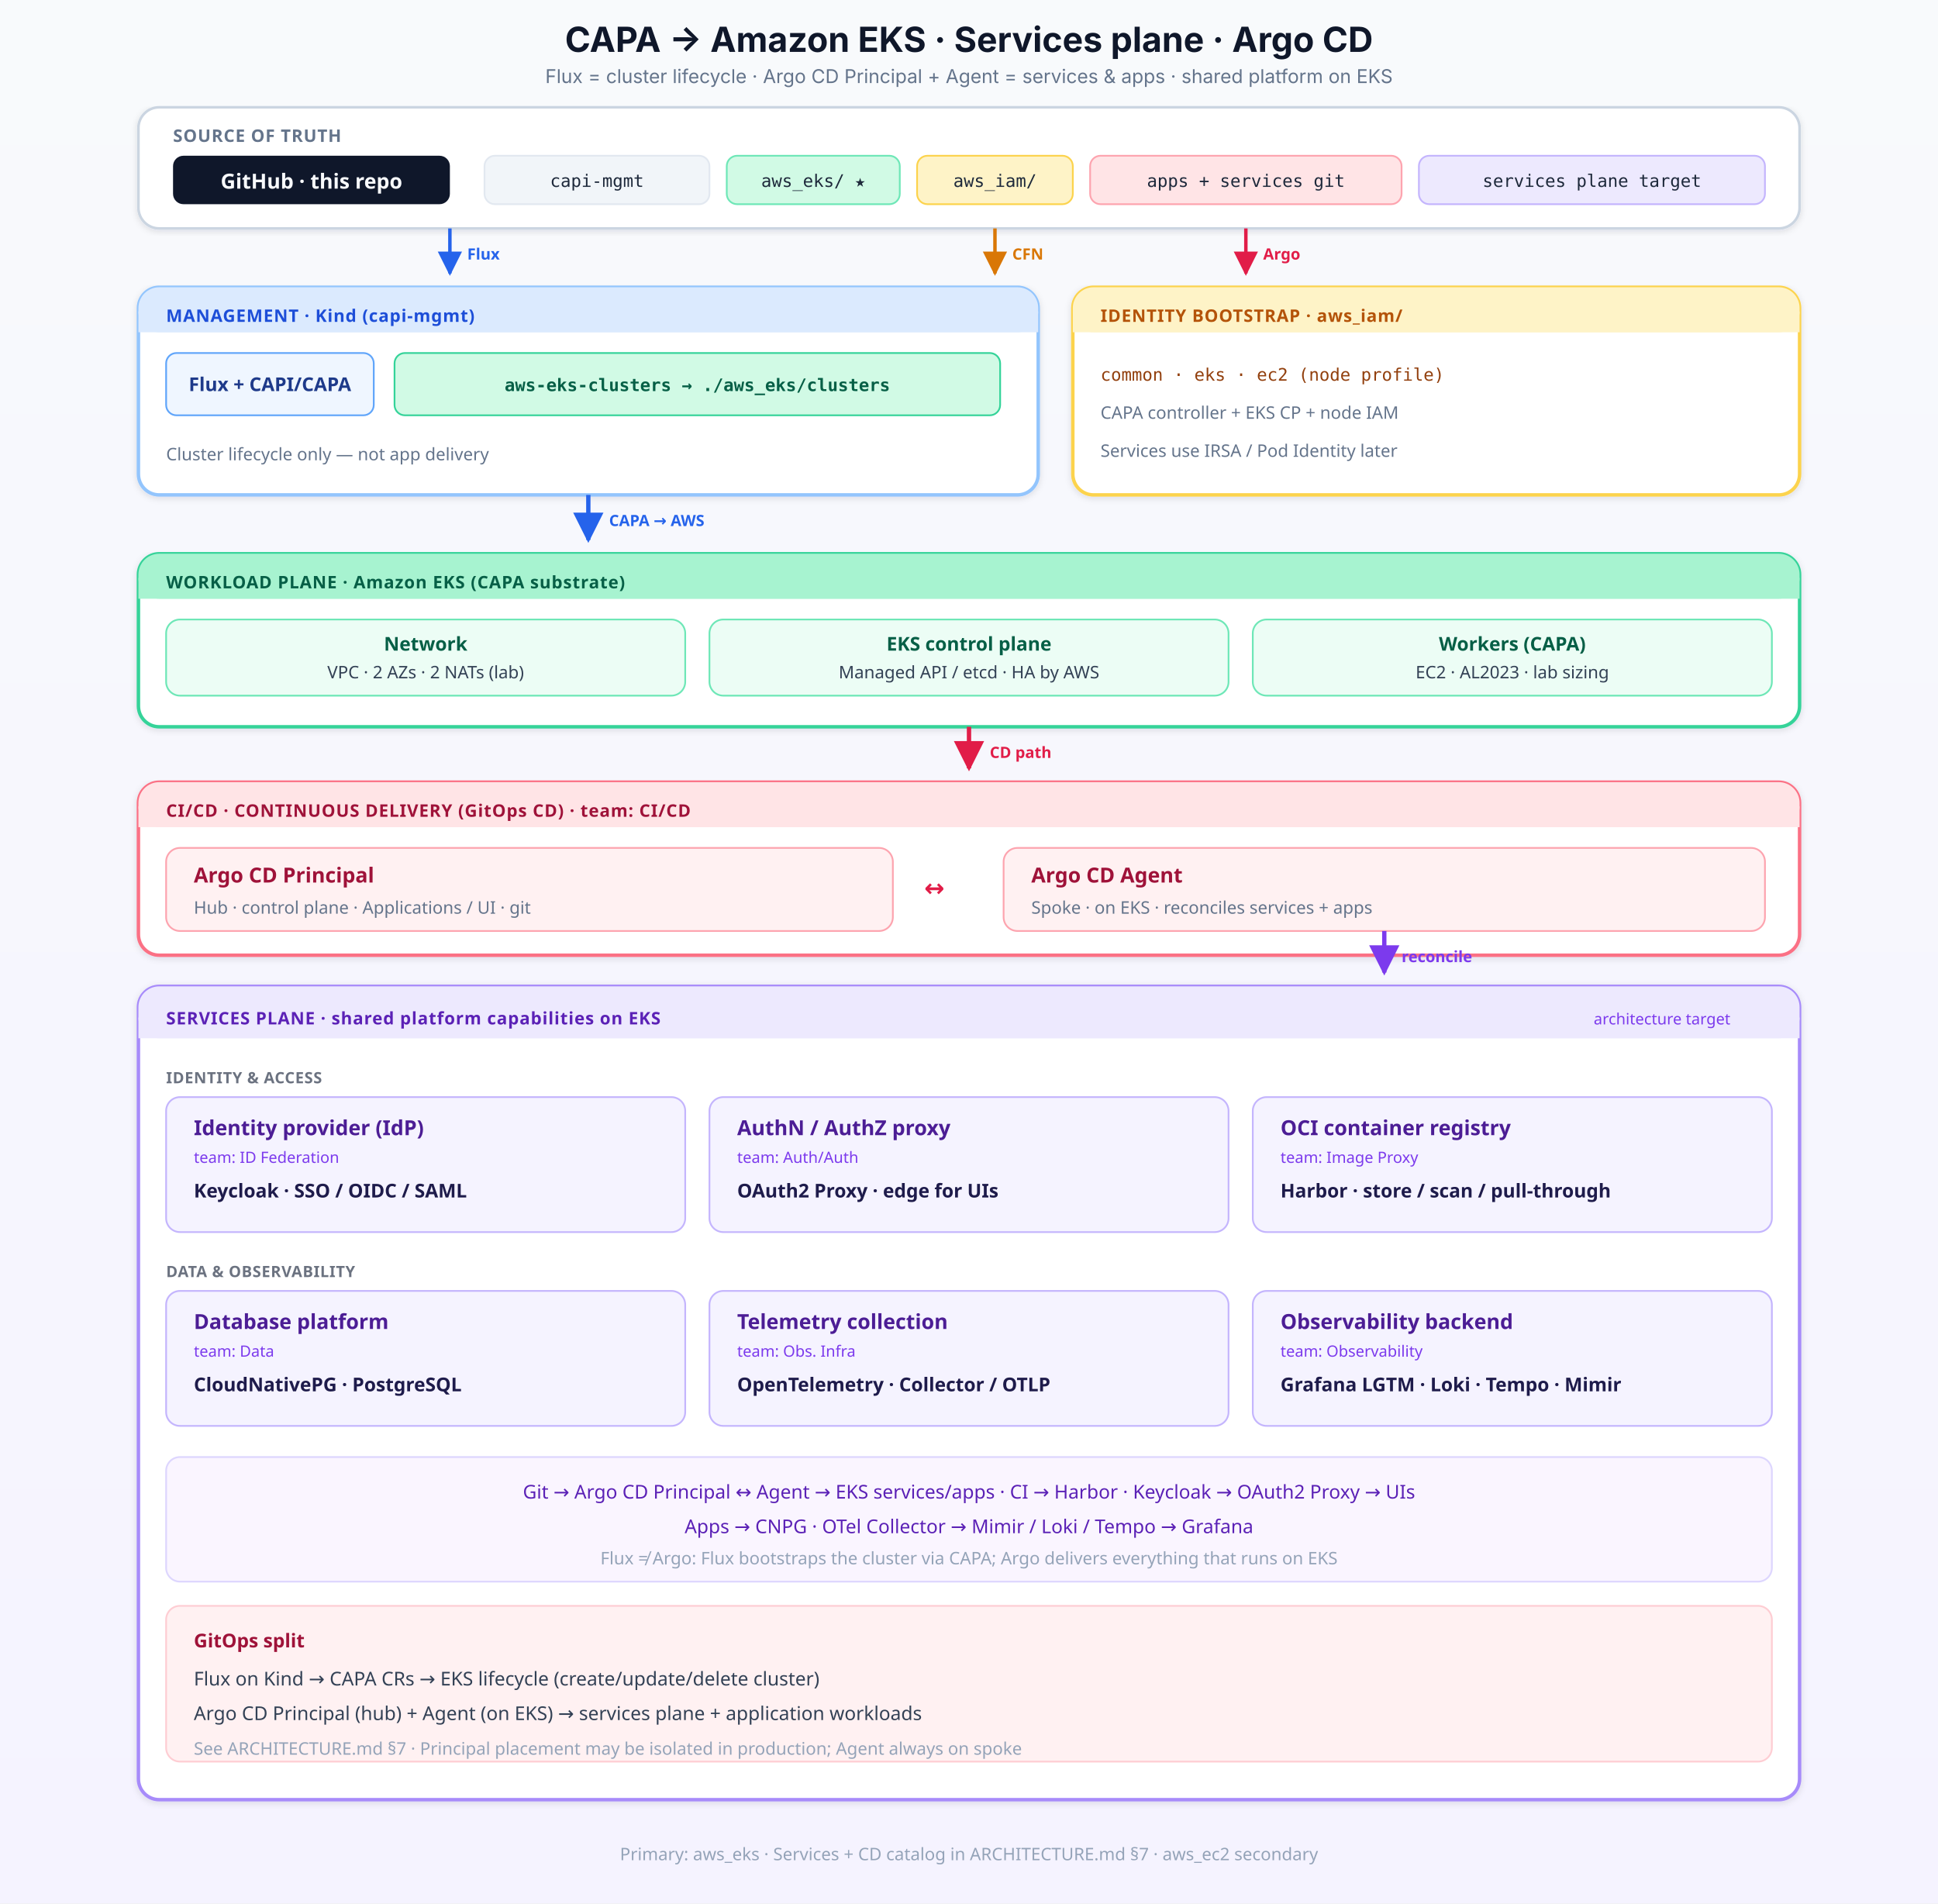
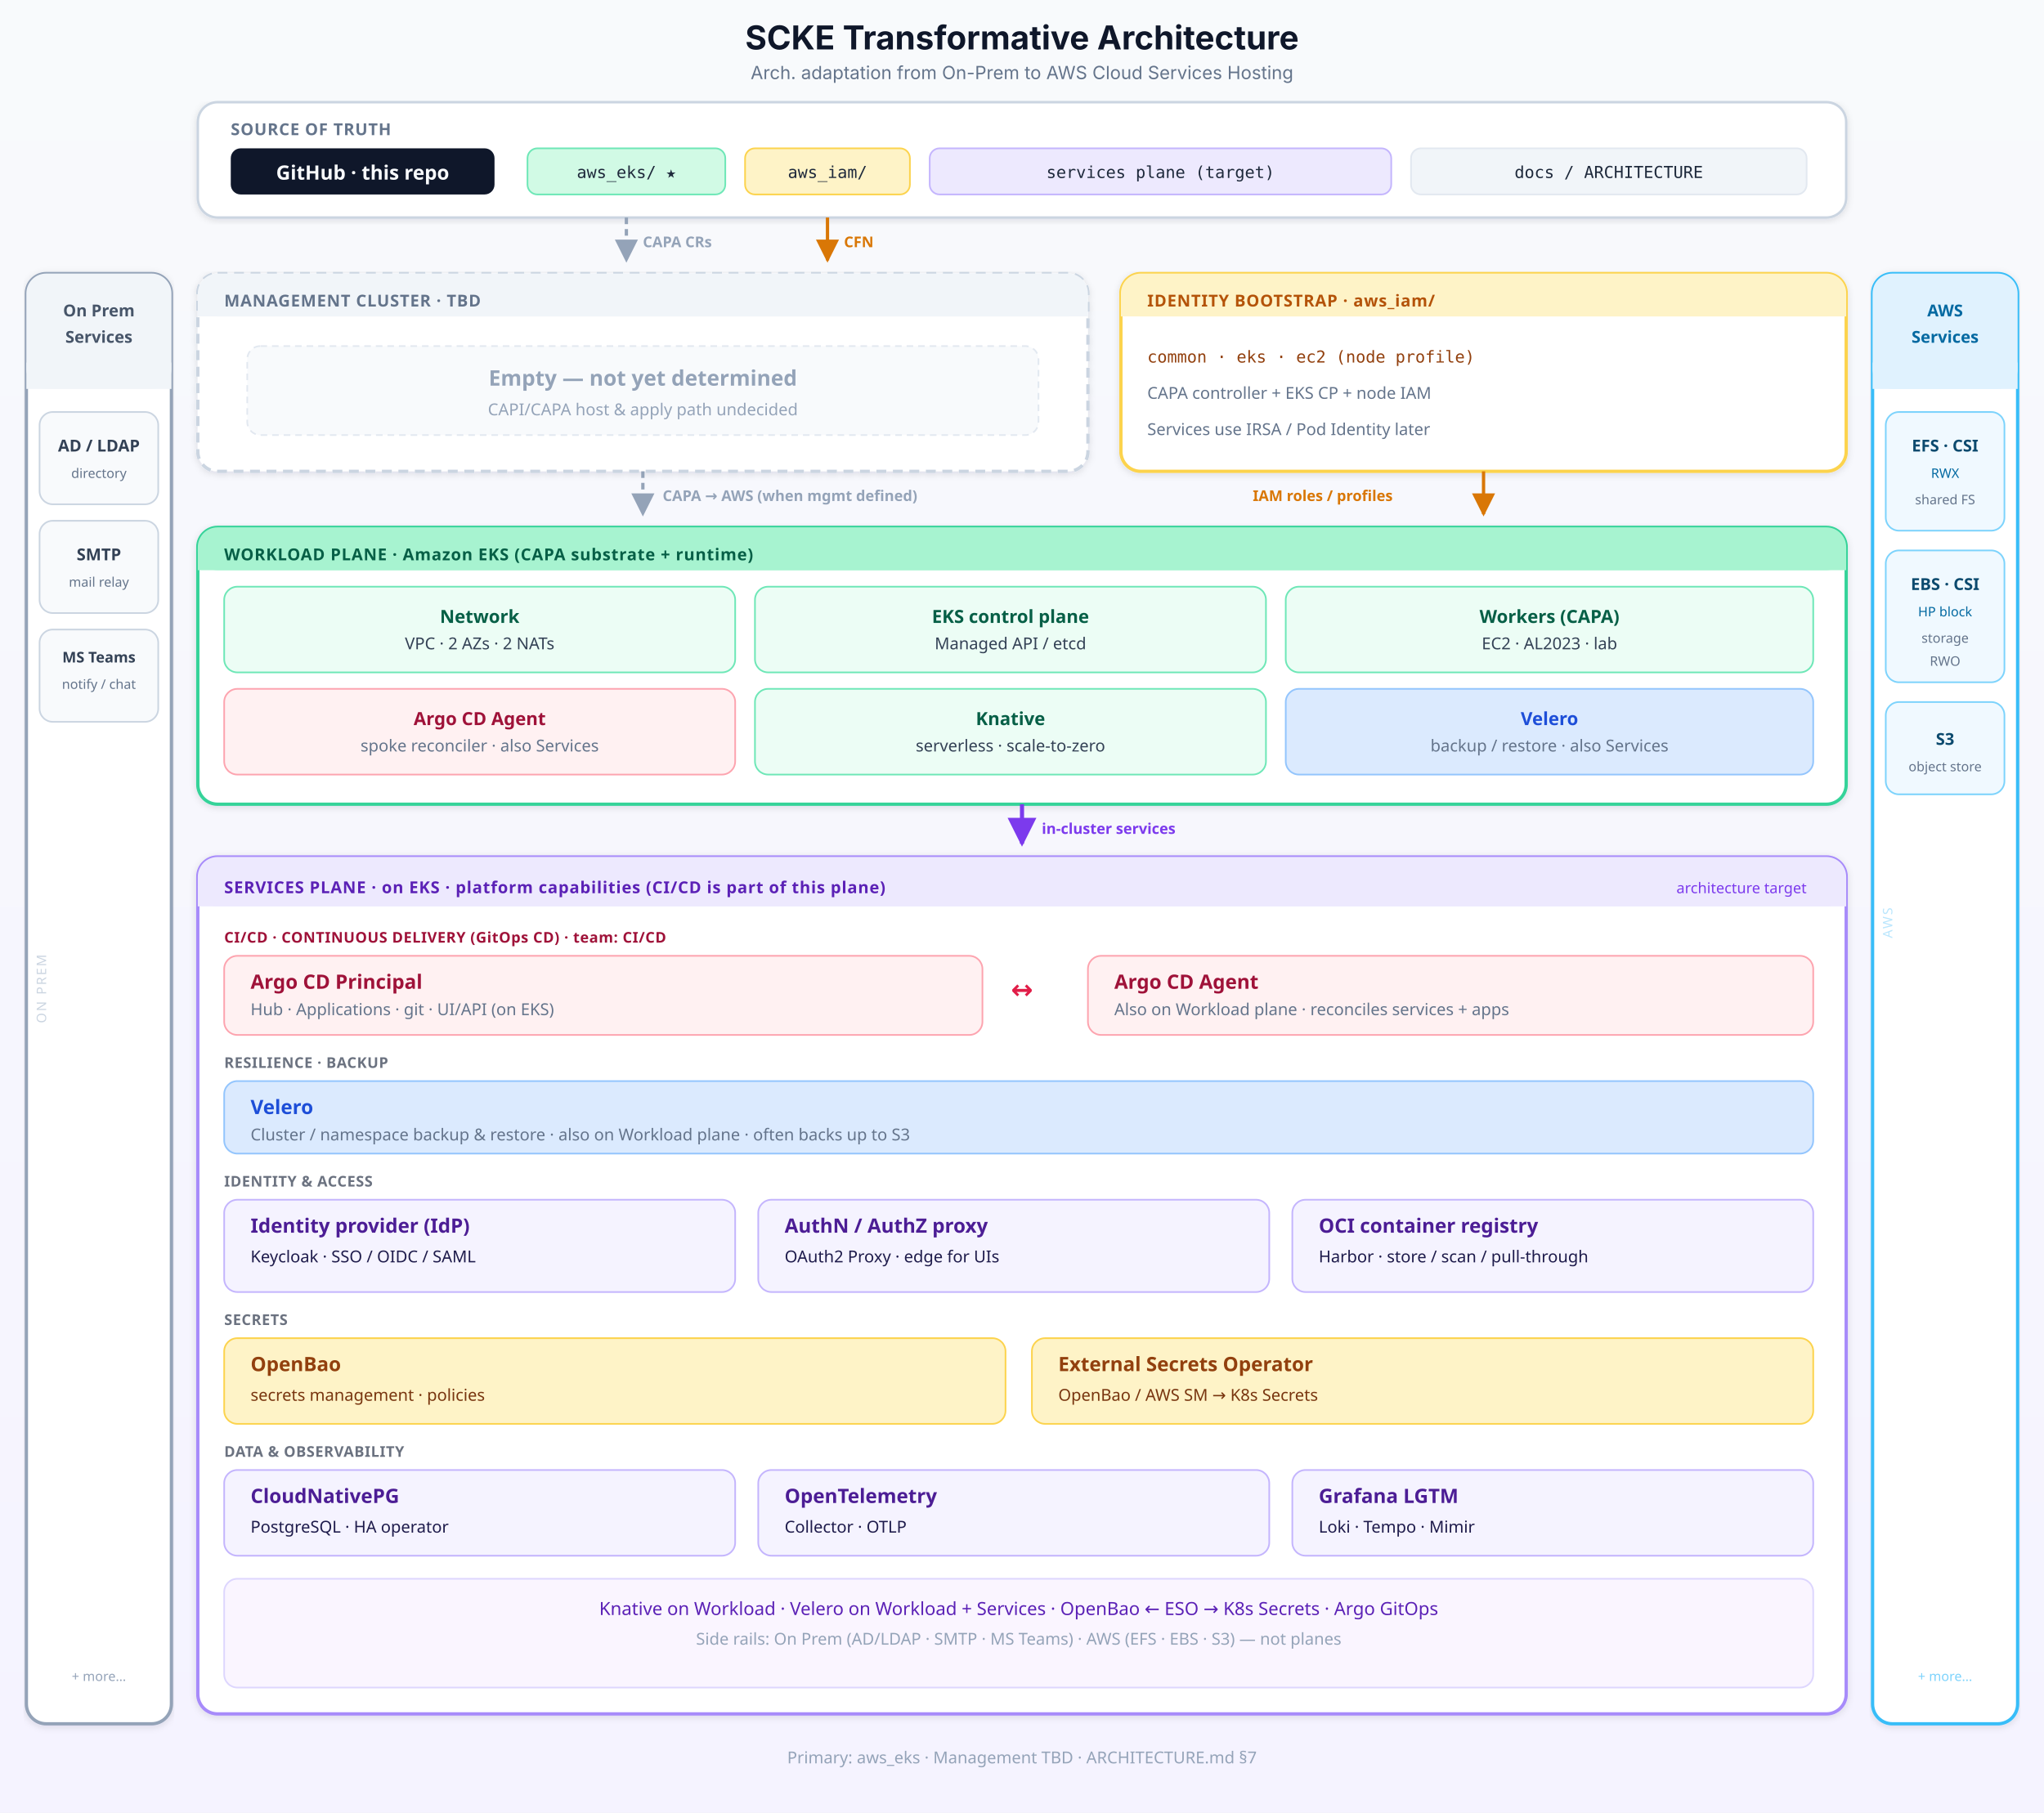
- <svg xmlns="http://www.w3.org/2000/svg" viewBox="0 0 1120 1100" width="1120" height="1100" role="img" aria-labelledby="title desc">
+ <svg xmlns="http://www.w3.org/2000/svg" viewBox="0 0 1240 1100" width="1240" height="1100" role="img" aria-labelledby="title desc">
  <defs>
-     <marker id="arrow-blue" viewBox="0 0 10 10" refX="9" refY="5" markerWidth="7" markerHeight="7" orient="auto-start-reverse">
-       <path d="M 0 0 L 10 5 L 0 10 z" fill="#2563eb" />
-     </marker>
    <marker id="arrow-amber" viewBox="0 0 10 10" refX="9" refY="5" markerWidth="7" markerHeight="7" orient="auto-start-reverse">
      <path d="M 0 0 L 10 5 L 0 10 z" fill="#d97706" />
    </marker>
    <marker id="arrow-violet" viewBox="0 0 10 10" refX="9" refY="5" markerWidth="7" markerHeight="7" orient="auto-start-reverse">
      <path d="M 0 0 L 10 5 L 0 10 z" fill="#7c3aed" />
    </marker>
-     <marker id="arrow-rose" viewBox="0 0 10 10" refX="9" refY="5" markerWidth="7" markerHeight="7" orient="auto-start-reverse">
-       <path d="M 0 0 L 10 5 L 0 10 z" fill="#e11d48" />
+     <marker id="arrow-slate" viewBox="0 0 10 10" refX="9" refY="5" markerWidth="7" markerHeight="7" orient="auto-start-reverse">
+       <path d="M 0 0 L 10 5 L 0 10 z" fill="#94a3b8" />
    </marker>
    <filter id="shadow" x="-2%" y="-2%" width="104%" height="108%">
      <feDropShadow dx="0" dy="1" stdDeviation="2" flood-color="#0f172a" flood-opacity="0.12" />
    </filter>
    <linearGradient id="bg" x1="0" y1="0" x2="0" y2="1">
      <stop offset="0%" stop-color="#f8fafc" />
      <stop offset="100%" stop-color="#f5f3ff" />
    </linearGradient>
  </defs>
-   <rect width="1120" height="1100" fill="url(#bg)" />
-   <text x="560" y="30" text-anchor="middle" font-family="system-ui, -apple-system, Segoe UI, sans-serif" font-size="20" font-weight="700" fill="#0f172a">CAPA → Amazon EKS · Services plane · Argo CD</text>
-   <text x="560" y="48" text-anchor="middle" font-family="system-ui, -apple-system, Segoe UI, sans-serif" font-size="11" fill="#64748b">Flux = cluster lifecycle · Argo CD Principal + Agent = services &amp; apps · shared platform on EKS</text>
+   <rect width="1240" height="1100" fill="url(#bg)" />
+   <text x="620" y="30" text-anchor="middle" font-family="system-ui, -apple-system, Segoe UI, sans-serif" font-size="20" font-weight="700" fill="#0f172a">SCKE Transformative Architecture</text>
+   <text x="620" y="48" text-anchor="middle" font-family="system-ui, -apple-system, Segoe UI, sans-serif" font-size="11" fill="#64748b">Arch. adaptation from On-Prem to AWS Cloud Services Hosting</text>
  <g filter="url(#shadow)">
-     <rect x="80" y="62" width="960" height="70" rx="12" fill="#ffffff" stroke="#cbd5e1" stroke-width="1.5" />
+     <rect x="120" y="62" width="1000" height="70" rx="12" fill="#ffffff" stroke="#cbd5e1" stroke-width="1.5" />
  </g>
-   <text x="100" y="82" font-family="system-ui, sans-serif" font-size="10" font-weight="700" fill="#64748b" letter-spacing="0.04em">SOURCE OF TRUTH</text>
-   <rect x="100" y="90" width="160" height="28" rx="6" fill="#0f172a" />
-   <text x="180" y="109" text-anchor="middle" font-family="system-ui, sans-serif" font-size="12" font-weight="600" fill="#f8fafc">GitHub · this repo</text>
+   <text x="140" y="82" font-family="system-ui, sans-serif" font-size="10" font-weight="700" fill="#64748b" letter-spacing="0.04em">SOURCE OF TRUTH</text>
+   <rect x="140" y="90" width="160" height="28" rx="6" fill="#0f172a" />
+   <text x="220" y="109" text-anchor="middle" font-family="system-ui, sans-serif" font-size="12" font-weight="600" fill="#f8fafc">GitHub · this repo</text>
  <g font-family="ui-monospace, Menlo, monospace" font-size="10" fill="#1e293b">
-     <rect x="280" y="90" width="130" height="28" rx="6" fill="#f1f5f9" stroke="#e2e8f0" />
-     <text x="345" y="108" text-anchor="middle">capi-mgmt</text>
-     <rect x="420" y="90" width="100" height="28" rx="6" fill="#d1fae5" stroke="#6ee7b7" />
-     <text x="470" y="108" text-anchor="middle">aws_eks/ ★</text>
-     <rect x="530" y="90" width="90" height="28" rx="6" fill="#fef3c7" stroke="#fcd34d" />
-     <text x="575" y="108" text-anchor="middle">aws_iam/</text>
-     <rect x="630" y="90" width="180" height="28" rx="6" fill="#ffe4e6" stroke="#fda4af" />
-     <text x="720" y="108" text-anchor="middle">apps + services git</text>
-     <rect x="820" y="90" width="200" height="28" rx="6" fill="#ede9fe" stroke="#c4b5fd" />
-     <text x="920" y="108" text-anchor="middle">services plane target</text>
+     <rect x="320" y="90" width="120" height="28" rx="6" fill="#d1fae5" stroke="#6ee7b7" />
+     <text x="380" y="108" text-anchor="middle">aws_eks/ ★</text>
+     <rect x="452" y="90" width="100" height="28" rx="6" fill="#fef3c7" stroke="#fcd34d" />
+     <text x="502" y="108" text-anchor="middle">aws_iam/</text>
+     <rect x="564" y="90" width="280" height="28" rx="6" fill="#ede9fe" stroke="#c4b5fd" />
+     <text x="704" y="108" text-anchor="middle">services plane (target)</text>
+     <rect x="856" y="90" width="240" height="28" rx="6" fill="#f1f5f9" stroke="#e2e8f0" />
+     <text x="976" y="108" text-anchor="middle">docs / ARCHITECTURE</text>
  </g>
-   <line x1="260" y1="132" x2="260" y2="158" stroke="#2563eb" stroke-width="2" marker-end="url(#arrow-blue)" />
-   <text x="270" y="150" font-family="system-ui, sans-serif" font-size="9" font-weight="600" fill="#2563eb">Flux</text>
-   <line x1="575" y1="132" x2="575" y2="158" stroke="#d97706" stroke-width="2" marker-end="url(#arrow-amber)" />
-   <text x="585" y="150" font-family="system-ui, sans-serif" font-size="9" font-weight="600" fill="#d97706">CFN</text>
-   <line x1="720" y1="132" x2="720" y2="158" stroke="#e11d48" stroke-width="2" marker-end="url(#arrow-rose)" />
-   <text x="730" y="150" font-family="system-ui, sans-serif" font-size="9" font-weight="600" fill="#e11d48">Argo</text>
+   <line x1="380" y1="132" x2="380" y2="158" stroke="#94a3b8" stroke-width="2" stroke-dasharray="4 3" marker-end="url(#arrow-slate)" />
+   <text x="390" y="150" font-family="system-ui, sans-serif" font-size="9" font-weight="600" fill="#94a3b8">CAPA CRs</text>
+   <line x1="502" y1="132" x2="502" y2="158" stroke="#d97706" stroke-width="2" marker-end="url(#arrow-amber)" />
+   <text x="512" y="150" font-family="system-ui, sans-serif" font-size="9" font-weight="600" fill="#d97706">CFN</text>
  <g filter="url(#shadow)">
-     <rect x="80" y="166" width="520" height="120" rx="12" fill="#ffffff" stroke="#93c5fd" stroke-width="2" />
+     <rect x="16" y="166" width="88" height="880" rx="12" fill="#ffffff" stroke="#94a3b8" stroke-width="2" />
  </g>
-   <rect x="80" y="166" width="520" height="26" rx="12" fill="#dbeafe" />
-   <rect x="80" y="180" width="520" height="12" fill="#dbeafe" />
-   <text x="96" y="186" font-family="system-ui, sans-serif" font-size="10" font-weight="700" fill="#1d4ed8" letter-spacing="0.04em">MANAGEMENT · Kind (capi-mgmt)</text>
-   <rect x="96" y="204" width="120" height="36" rx="6" fill="#eff6ff" stroke="#60a5fa" />
-   <text x="156" y="226" text-anchor="middle" font-family="system-ui, sans-serif" font-size="11" font-weight="600" fill="#1e3a8a">Flux + CAPI/CAPA</text>
-   <rect x="228" y="204" width="350" height="36" rx="6" fill="#d1fae5" stroke="#34d399" />
-   <text x="403" y="226" text-anchor="middle" font-family="ui-monospace, monospace" font-size="10" font-weight="600" fill="#065f46">aws-eks-clusters → ./aws_eks/clusters</text>
-   <text x="96" y="266" font-family="system-ui, sans-serif" font-size="10" fill="#64748b">Cluster lifecycle only — not app delivery</text>
+   <rect x="16" y="166" width="88" height="70" rx="12" fill="#f1f5f9" />
+   <rect x="16" y="220" width="88" height="16" fill="#f1f5f9" />
+   <text x="60" y="192" text-anchor="middle" font-family="system-ui, sans-serif" font-size="10" font-weight="700" fill="#475569">On Prem</text>
+   <text x="60" y="208" text-anchor="middle" font-family="system-ui, sans-serif" font-size="10" font-weight="700" fill="#475569">Services</text>
+   <text transform="translate(28, 600) rotate(-90)" text-anchor="middle" font-family="system-ui, sans-serif" font-size="8" fill="#cbd5e1" letter-spacing="0.12em">ON PREM</text>
+   <rect x="24" y="250" width="72" height="56" rx="8" fill="#f8fafc" stroke="#cbd5e1" />
+   <text x="60" y="274" text-anchor="middle" font-family="system-ui, sans-serif" font-size="10" font-weight="700" fill="#334155">AD / LDAP</text>
+   <text x="60" y="290" text-anchor="middle" font-family="system-ui, sans-serif" font-size="8" fill="#64748b">directory</text>
+   <rect x="24" y="316" width="72" height="56" rx="8" fill="#f8fafc" stroke="#cbd5e1" />
+   <text x="60" y="340" text-anchor="middle" font-family="system-ui, sans-serif" font-size="10" font-weight="700" fill="#334155">SMTP</text>
+   <text x="60" y="356" text-anchor="middle" font-family="system-ui, sans-serif" font-size="8" fill="#64748b">mail relay</text>
+   <rect x="24" y="382" width="72" height="56" rx="8" fill="#f8fafc" stroke="#cbd5e1" />
+   <text x="60" y="402" text-anchor="middle" font-family="system-ui, sans-serif" font-size="9" font-weight="700" fill="#334155">MS Teams</text>
+   <text x="60" y="418" text-anchor="middle" font-family="system-ui, sans-serif" font-size="8" fill="#64748b">notify / chat</text>
+   <text x="60" y="1020" text-anchor="middle" font-family="system-ui, sans-serif" font-size="8" fill="#94a3b8">+ more…</text>
  <g filter="url(#shadow)">
-     <rect x="620" y="166" width="420" height="120" rx="12" fill="#ffffff" stroke="#fcd34d" stroke-width="2" />
+     <rect x="1136" y="166" width="88" height="880" rx="12" fill="#ffffff" stroke="#38bdf8" stroke-width="2" />
  </g>
-   <rect x="620" y="166" width="420" height="26" rx="12" fill="#fef3c7" />
-   <rect x="620" y="180" width="420" height="12" fill="#fef3c7" />
-   <text x="636" y="186" font-family="system-ui, sans-serif" font-size="10" font-weight="700" fill="#b45309" letter-spacing="0.04em">IDENTITY BOOTSTRAP · aws_iam/</text>
-   <text x="636" y="220" font-family="ui-monospace, monospace" font-size="10" fill="#92400e">common · eks · ec2 (node profile)</text>
-   <text x="636" y="242" font-family="system-ui, sans-serif" font-size="10" fill="#64748b">CAPA controller + EKS CP + node IAM</text>
-   <text x="636" y="264" font-family="system-ui, sans-serif" font-size="10" fill="#64748b">Services use IRSA / Pod Identity later</text>
-   <line x1="340" y1="286" x2="340" y2="312" stroke="#2563eb" stroke-width="2.5" marker-end="url(#arrow-blue)" />
-   <text x="352" y="304" font-family="system-ui, sans-serif" font-size="9" font-weight="600" fill="#2563eb">CAPA → AWS</text>
+   <rect x="1136" y="166" width="88" height="70" rx="12" fill="#e0f2fe" />
+   <rect x="1136" y="220" width="88" height="16" fill="#e0f2fe" />
+   <text x="1180" y="192" text-anchor="middle" font-family="system-ui, sans-serif" font-size="10" font-weight="700" fill="#0369a1">AWS</text>
+   <text x="1180" y="208" text-anchor="middle" font-family="system-ui, sans-serif" font-size="10" font-weight="700" fill="#0369a1">Services</text>
+   <text transform="translate(1148, 560) rotate(-90)" text-anchor="middle" font-family="system-ui, sans-serif" font-size="8" fill="#bae6fd" letter-spacing="0.12em">AWS</text>
+   <rect x="1144" y="250" width="72" height="72" rx="8" fill="#f0f9ff" stroke="#7dd3fc" />
+   <text x="1180" y="274" text-anchor="middle" font-family="system-ui, sans-serif" font-size="10" font-weight="700" fill="#0c4a6e">EFS · CSI</text>
+   <text x="1180" y="290" text-anchor="middle" font-family="system-ui, sans-serif" font-size="8" fill="#0369a1">RWX</text>
+   <text x="1180" y="306" text-anchor="middle" font-family="system-ui, sans-serif" font-size="8" fill="#64748b">shared FS</text>
+   <rect x="1144" y="334" width="72" height="80" rx="8" fill="#f0f9ff" stroke="#7dd3fc" />
+   <text x="1180" y="358" text-anchor="middle" font-family="system-ui, sans-serif" font-size="10" font-weight="700" fill="#0c4a6e">EBS · CSI</text>
+   <text x="1180" y="374" text-anchor="middle" font-family="system-ui, sans-serif" font-size="8" fill="#0369a1">HP block</text>
+   <text x="1180" y="390" text-anchor="middle" font-family="system-ui, sans-serif" font-size="8" fill="#64748b">storage</text>
+   <text x="1180" y="404" text-anchor="middle" font-family="system-ui, sans-serif" font-size="8" fill="#64748b">RWO</text>
+   <rect x="1144" y="426" width="72" height="56" rx="8" fill="#f0f9ff" stroke="#7dd3fc" />
+   <text x="1180" y="452" text-anchor="middle" font-family="system-ui, sans-serif" font-size="10" font-weight="700" fill="#0c4a6e">S3</text>
+   <text x="1180" y="468" text-anchor="middle" font-family="system-ui, sans-serif" font-size="8" fill="#64748b">object store</text>
+   <text x="1180" y="1020" text-anchor="middle" font-family="system-ui, sans-serif" font-size="8" fill="#7dd3fc">+ more…</text>
  <g filter="url(#shadow)">
-     <rect x="80" y="320" width="960" height="100" rx="12" fill="#ffffff" stroke="#34d399" stroke-width="2" />
+     <rect x="120" y="166" width="540" height="120" rx="12" fill="#ffffff" stroke="#cbd5e1" stroke-width="2" stroke-dasharray="6 4" />
  </g>
-   <rect x="80" y="320" width="960" height="26" rx="12" fill="#a7f3d0" />
-   <rect x="80" y="334" width="960" height="12" fill="#a7f3d0" />
-   <text x="96" y="340" font-family="system-ui, sans-serif" font-size="10" font-weight="700" fill="#065f46" letter-spacing="0.04em">WORKLOAD PLANE · Amazon EKS (CAPA substrate)</text>
-   <rect x="96" y="358" width="300" height="44" rx="8" fill="#ecfdf5" stroke="#6ee7b7" />
-   <text x="246" y="376" text-anchor="middle" font-family="system-ui, sans-serif" font-size="11" font-weight="700" fill="#065f46">Network</text>
-   <text x="246" y="392" text-anchor="middle" font-family="system-ui, sans-serif" font-size="10" fill="#334155">VPC · 2 AZs · 2 NATs (lab)</text>
-   <rect x="410" y="358" width="300" height="44" rx="8" fill="#ecfdf5" stroke="#6ee7b7" />
-   <text x="560" y="376" text-anchor="middle" font-family="system-ui, sans-serif" font-size="11" font-weight="700" fill="#065f46">EKS control plane</text>
-   <text x="560" y="392" text-anchor="middle" font-family="system-ui, sans-serif" font-size="10" fill="#334155">Managed API / etcd · HA by AWS</text>
-   <rect x="724" y="358" width="300" height="44" rx="8" fill="#ecfdf5" stroke="#6ee7b7" />
-   <text x="874" y="376" text-anchor="middle" font-family="system-ui, sans-serif" font-size="11" font-weight="700" fill="#065f46">Workers (CAPA)</text>
-   <text x="874" y="392" text-anchor="middle" font-family="system-ui, sans-serif" font-size="10" fill="#334155">EC2 · AL2023 · lab sizing</text>
-   <line x1="560" y1="420" x2="560" y2="444" stroke="#e11d48" stroke-width="2.5" marker-end="url(#arrow-rose)" />
-   <text x="572" y="438" font-family="system-ui, sans-serif" font-size="9" font-weight="600" fill="#e11d48">CD path</text>
+   <rect x="120" y="166" width="540" height="26" rx="12" fill="#f1f5f9" />
+   <rect x="120" y="180" width="540" height="12" fill="#f1f5f9" />
+   <text x="136" y="186" font-family="system-ui, sans-serif" font-size="10" font-weight="700" fill="#64748b" letter-spacing="0.04em">MANAGEMENT CLUSTER · TBD</text>
+   <rect x="150" y="210" width="480" height="54" rx="8" fill="#f8fafc" stroke="#e2e8f0" stroke-dasharray="4 3" />
+   <text x="390" y="234" text-anchor="middle" font-family="system-ui, sans-serif" font-size="13" font-weight="600" fill="#94a3b8">Empty — not yet determined</text>
+   <text x="390" y="252" text-anchor="middle" font-family="system-ui, sans-serif" font-size="10" fill="#94a3b8">CAPI/CAPA host &amp; apply path undecided</text>
  <g filter="url(#shadow)">
-     <rect x="80" y="452" width="960" height="100" rx="12" fill="#ffffff" stroke="#fb7185" stroke-width="2" />
+     <rect x="680" y="166" width="440" height="120" rx="12" fill="#ffffff" stroke="#fcd34d" stroke-width="2" />
  </g>
-   <rect x="80" y="452" width="960" height="26" rx="12" fill="#ffe4e6" />
-   <rect x="80" y="466" width="960" height="12" fill="#ffe4e6" />
-   <text x="96" y="472" font-family="system-ui, sans-serif" font-size="10" font-weight="700" fill="#9f1239" letter-spacing="0.04em">CI/CD · CONTINUOUS DELIVERY (GitOps CD) · team: CI/CD</text>
-   <rect x="96" y="490" width="420" height="48" rx="8" fill="#fff1f2" stroke="#fda4af" />
-   <text x="112" y="510" font-family="system-ui, sans-serif" font-size="12" font-weight="700" fill="#9f1239">Argo CD Principal</text>
-   <text x="112" y="528" font-family="system-ui, sans-serif" font-size="10" fill="#64748b">Hub · control plane · Applications / UI · git</text>
-   <text x="540" y="518" text-anchor="middle" font-family="system-ui, sans-serif" font-size="14" font-weight="700" fill="#e11d48">↔</text>
-   <rect x="580" y="490" width="440" height="48" rx="8" fill="#fff1f2" stroke="#fda4af" />
-   <text x="596" y="510" font-family="system-ui, sans-serif" font-size="12" font-weight="700" fill="#9f1239">Argo CD Agent</text>
-   <text x="596" y="528" font-family="system-ui, sans-serif" font-size="10" fill="#64748b">Spoke · on EKS · reconciles services + apps</text>
-   <line x1="800" y1="538" x2="800" y2="562" stroke="#7c3aed" stroke-width="2.5" marker-end="url(#arrow-violet)" />
-   <text x="810" y="556" font-family="system-ui, sans-serif" font-size="9" font-weight="600" fill="#7c3aed">reconcile</text>
+   <rect x="680" y="166" width="440" height="26" rx="12" fill="#fef3c7" />
+   <rect x="680" y="180" width="440" height="12" fill="#fef3c7" />
+   <text x="696" y="186" font-family="system-ui, sans-serif" font-size="10" font-weight="700" fill="#b45309" letter-spacing="0.04em">IDENTITY BOOTSTRAP · aws_iam/</text>
+   <text x="696" y="220" font-family="ui-monospace, monospace" font-size="10" fill="#92400e">common · eks · ec2 (node profile)</text>
+   <text x="696" y="242" font-family="system-ui, sans-serif" font-size="10" fill="#64748b">CAPA controller + EKS CP + node IAM</text>
+   <text x="696" y="264" font-family="system-ui, sans-serif" font-size="10" fill="#64748b">Services use IRSA / Pod Identity later</text>
+   <line x1="390" y1="286" x2="390" y2="312" stroke="#94a3b8" stroke-width="2" stroke-dasharray="4 3" marker-end="url(#arrow-slate)" />
+   <text x="402" y="304" font-family="system-ui, sans-serif" font-size="9" font-weight="600" fill="#94a3b8">CAPA → AWS (when mgmt defined)</text>
+   <line x1="900" y1="286" x2="900" y2="312" stroke="#d97706" stroke-width="2" marker-end="url(#arrow-amber)" />
+   <text x="760" y="304" font-family="system-ui, sans-serif" font-size="9" font-weight="600" fill="#d97706">IAM roles / profiles</text>
  <g filter="url(#shadow)">
-     <rect x="80" y="570" width="960" height="470" rx="12" fill="#ffffff" stroke="#a78bfa" stroke-width="2" />
+     <rect x="120" y="320" width="1000" height="168" rx="12" fill="#ffffff" stroke="#34d399" stroke-width="2" />
  </g>
-   <rect x="80" y="570" width="960" height="30" rx="12" fill="#ede9fe" />
-   <rect x="80" y="588" width="960" height="12" fill="#ede9fe" />
-   <text x="96" y="592" font-family="system-ui, sans-serif" font-size="10" font-weight="700" fill="#5b21b6" letter-spacing="0.04em">SERVICES PLANE · shared platform capabilities on EKS</text>
-   <text x="1000" y="592" text-anchor="end" font-family="system-ui, sans-serif" font-size="9" fill="#7c3aed">architecture target</text>
-   <text x="96" y="626" font-family="system-ui, sans-serif" font-size="9" font-weight="700" fill="#6b7280" letter-spacing="0.03em">IDENTITY &amp; ACCESS</text>
-   <rect x="96" y="634" width="300" height="78" rx="8" fill="#f5f3ff" stroke="#c4b5fd" />
-   <text x="112" y="656" font-family="system-ui, sans-serif" font-size="12" font-weight="700" fill="#4c1d95">Identity provider (IdP)</text>
-   <text x="112" y="672" font-family="system-ui, sans-serif" font-size="9" fill="#7c3aed">team: ID Federation</text>
-   <text x="112" y="692" font-family="system-ui, sans-serif" font-size="11" font-weight="600" fill="#1e1b4b">Keycloak · SSO / OIDC / SAML</text>
-   <rect x="410" y="634" width="300" height="78" rx="8" fill="#f5f3ff" stroke="#c4b5fd" />
-   <text x="426" y="656" font-family="system-ui, sans-serif" font-size="12" font-weight="700" fill="#4c1d95">AuthN / AuthZ proxy</text>
-   <text x="426" y="672" font-family="system-ui, sans-serif" font-size="9" fill="#7c3aed">team: Auth/Auth</text>
-   <text x="426" y="692" font-family="system-ui, sans-serif" font-size="11" font-weight="600" fill="#1e1b4b">OAuth2 Proxy · edge for UIs</text>
-   <rect x="724" y="634" width="300" height="78" rx="8" fill="#f5f3ff" stroke="#c4b5fd" />
-   <text x="740" y="656" font-family="system-ui, sans-serif" font-size="12" font-weight="700" fill="#4c1d95">OCI container registry</text>
-   <text x="740" y="672" font-family="system-ui, sans-serif" font-size="9" fill="#7c3aed">team: Image Proxy</text>
-   <text x="740" y="692" font-family="system-ui, sans-serif" font-size="11" font-weight="600" fill="#1e1b4b">Harbor · store / scan / pull-through</text>
-   <text x="96" y="738" font-family="system-ui, sans-serif" font-size="9" font-weight="700" fill="#6b7280" letter-spacing="0.03em">DATA &amp; OBSERVABILITY</text>
-   <rect x="96" y="746" width="300" height="78" rx="8" fill="#f5f3ff" stroke="#c4b5fd" />
-   <text x="112" y="768" font-family="system-ui, sans-serif" font-size="12" font-weight="700" fill="#4c1d95">Database platform</text>
-   <text x="112" y="784" font-family="system-ui, sans-serif" font-size="9" fill="#7c3aed">team: Data</text>
-   <text x="112" y="804" font-family="system-ui, sans-serif" font-size="11" font-weight="600" fill="#1e1b4b">CloudNativePG · PostgreSQL</text>
-   <rect x="410" y="746" width="300" height="78" rx="8" fill="#f5f3ff" stroke="#c4b5fd" />
-   <text x="426" y="768" font-family="system-ui, sans-serif" font-size="12" font-weight="700" fill="#4c1d95">Telemetry collection</text>
-   <text x="426" y="784" font-family="system-ui, sans-serif" font-size="9" fill="#7c3aed">team: Obs. Infra</text>
-   <text x="426" y="804" font-family="system-ui, sans-serif" font-size="11" font-weight="600" fill="#1e1b4b">OpenTelemetry · Collector / OTLP</text>
-   <rect x="724" y="746" width="300" height="78" rx="8" fill="#f5f3ff" stroke="#c4b5fd" />
-   <text x="740" y="768" font-family="system-ui, sans-serif" font-size="12" font-weight="700" fill="#4c1d95">Observability backend</text>
-   <text x="740" y="784" font-family="system-ui, sans-serif" font-size="9" fill="#7c3aed">team: Observability</text>
-   <text x="740" y="804" font-family="system-ui, sans-serif" font-size="11" font-weight="600" fill="#1e1b4b">Grafana LGTM · Loki · Tempo · Mimir</text>
-   <rect x="96" y="842" width="928" height="72" rx="8" fill="#faf5ff" stroke="#ddd6fe" />
-   <text x="560" y="866" text-anchor="middle" font-family="system-ui, sans-serif" font-size="11" fill="#5b21b6">Git → Argo CD Principal ↔ Agent → EKS services/apps · CI → Harbor · Keycloak → OAuth2 Proxy → UIs</text>
-   <text x="560" y="886" text-anchor="middle" font-family="system-ui, sans-serif" font-size="11" fill="#5b21b6">Apps → CNPG · OTel Collector → Mimir / Loki / Tempo → Grafana</text>
-   <text x="560" y="904" text-anchor="middle" font-family="system-ui, sans-serif" font-size="10" fill="#94a3b8">Flux ≠ Argo: Flux bootstraps the cluster via CAPA; Argo delivers everything that runs on EKS</text>
-   <rect x="96" y="928" width="928" height="90" rx="8" fill="#fff1f2" stroke="#fecdd3" />
-   <text x="112" y="952" font-family="system-ui, sans-serif" font-size="11" font-weight="700" fill="#9f1239">GitOps split</text>
-   <text x="112" y="974" font-family="system-ui, sans-serif" font-size="11" fill="#334155">Flux on Kind → CAPA CRs → EKS lifecycle (create/update/delete cluster)</text>
-   <text x="112" y="994" font-family="system-ui, sans-serif" font-size="11" fill="#334155">Argo CD Principal (hub) + Agent (on EKS) → services plane + application workloads</text>
-   <text x="112" y="1014" font-family="system-ui, sans-serif" font-size="10" fill="#94a3b8">See ARCHITECTURE.md §7 · Principal placement may be isolated in production; Agent always on spoke</text>
-   <text x="560" y="1075" text-anchor="middle" font-family="system-ui, sans-serif" font-size="10" fill="#94a3b8">Primary: aws_eks · Services + CD catalog in ARCHITECTURE.md §7 · aws_ec2 secondary</text>
+   <rect x="120" y="320" width="1000" height="26" rx="12" fill="#a7f3d0" />
+   <rect x="120" y="334" width="1000" height="12" fill="#a7f3d0" />
+   <text x="136" y="340" font-family="system-ui, sans-serif" font-size="10" font-weight="700" fill="#065f46" letter-spacing="0.04em">WORKLOAD PLANE · Amazon EKS (CAPA substrate + runtime)</text>
+   <rect x="136" y="356" width="310" height="52" rx="8" fill="#ecfdf5" stroke="#6ee7b7" />
+   <text x="291" y="378" text-anchor="middle" font-family="system-ui, sans-serif" font-size="11" font-weight="700" fill="#065f46">Network</text>
+   <text x="291" y="394" text-anchor="middle" font-family="system-ui, sans-serif" font-size="10" fill="#334155">VPC · 2 AZs · 2 NATs</text>
+   <rect x="458" y="356" width="310" height="52" rx="8" fill="#ecfdf5" stroke="#6ee7b7" />
+   <text x="613" y="378" text-anchor="middle" font-family="system-ui, sans-serif" font-size="11" font-weight="700" fill="#065f46">EKS control plane</text>
+   <text x="613" y="394" text-anchor="middle" font-family="system-ui, sans-serif" font-size="10" fill="#334155">Managed API / etcd</text>
+   <rect x="780" y="356" width="320" height="52" rx="8" fill="#ecfdf5" stroke="#6ee7b7" />
+   <text x="940" y="378" text-anchor="middle" font-family="system-ui, sans-serif" font-size="11" font-weight="700" fill="#065f46">Workers (CAPA)</text>
+   <text x="940" y="394" text-anchor="middle" font-family="system-ui, sans-serif" font-size="10" fill="#334155">EC2 · AL2023 · lab</text>
+   <rect x="136" y="418" width="310" height="52" rx="8" fill="#fff1f2" stroke="#fda4af" />
+   <text x="291" y="440" text-anchor="middle" font-family="system-ui, sans-serif" font-size="11" font-weight="700" fill="#9f1239">Argo CD Agent</text>
+   <text x="291" y="456" text-anchor="middle" font-family="system-ui, sans-serif" font-size="10" fill="#64748b">spoke reconciler · also Services</text>
+   <rect x="458" y="418" width="310" height="52" rx="8" fill="#ecfdf5" stroke="#6ee7b7" />
+   <text x="613" y="440" text-anchor="middle" font-family="system-ui, sans-serif" font-size="11" font-weight="700" fill="#065f46">Knative</text>
+   <text x="613" y="456" text-anchor="middle" font-family="system-ui, sans-serif" font-size="10" fill="#334155">serverless · scale-to-zero</text>
+   <rect x="780" y="418" width="320" height="52" rx="8" fill="#dbeafe" stroke="#93c5fd" />
+   <text x="940" y="440" text-anchor="middle" font-family="system-ui, sans-serif" font-size="11" font-weight="700" fill="#1d4ed8">Velero</text>
+   <text x="940" y="456" text-anchor="middle" font-family="system-ui, sans-serif" font-size="10" fill="#64748b">backup / restore · also Services</text>
+   <line x1="620" y1="488" x2="620" y2="512" stroke="#7c3aed" stroke-width="2.5" marker-end="url(#arrow-violet)" />
+   <text x="632" y="506" font-family="system-ui, sans-serif" font-size="9" font-weight="600" fill="#7c3aed">in-cluster services</text>
+   <g filter="url(#shadow)">
+     <rect x="120" y="520" width="1000" height="520" rx="12" fill="#ffffff" stroke="#a78bfa" stroke-width="2" />
+   </g>
+   <rect x="120" y="520" width="1000" height="30" rx="12" fill="#ede9fe" />
+   <rect x="120" y="538" width="1000" height="12" fill="#ede9fe" />
+   <text x="136" y="542" font-family="system-ui, sans-serif" font-size="10" font-weight="700" fill="#5b21b6" letter-spacing="0.04em">SERVICES PLANE · on EKS · platform capabilities (CI/CD is part of this plane)</text>
+   <text x="1096" y="542" text-anchor="end" font-family="system-ui, sans-serif" font-size="9" fill="#7c3aed">architecture target</text>
+   <text x="136" y="572" font-family="system-ui, sans-serif" font-size="9" font-weight="700" fill="#9f1239" letter-spacing="0.03em">CI/CD · CONTINUOUS DELIVERY (GitOps CD) · team: CI/CD</text>
+   <rect x="136" y="580" width="460" height="48" rx="8" fill="#fff1f2" stroke="#fda4af" />
+   <text x="152" y="600" font-family="system-ui, sans-serif" font-size="12" font-weight="700" fill="#9f1239">Argo CD Principal</text>
+   <text x="152" y="616" font-family="system-ui, sans-serif" font-size="10" fill="#64748b">Hub · Applications · git · UI/API (on EKS)</text>
+   <text x="620" y="606" text-anchor="middle" font-family="system-ui, sans-serif" font-size="16" font-weight="700" fill="#e11d48">↔</text>
+   <rect x="660" y="580" width="440" height="48" rx="8" fill="#fff1f2" stroke="#fda4af" />
+   <text x="676" y="600" font-family="system-ui, sans-serif" font-size="12" font-weight="700" fill="#9f1239">Argo CD Agent</text>
+   <text x="676" y="616" font-family="system-ui, sans-serif" font-size="10" fill="#64748b">Also on Workload plane · reconciles services + apps</text>
+   <text x="136" y="648" font-family="system-ui, sans-serif" font-size="9" font-weight="700" fill="#6b7280" letter-spacing="0.03em">RESILIENCE · BACKUP</text>
+   <rect x="136" y="656" width="964" height="44" rx="8" fill="#dbeafe" stroke="#93c5fd" />
+   <text x="152" y="676" font-family="system-ui, sans-serif" font-size="12" font-weight="700" fill="#1d4ed8">Velero</text>
+   <text x="152" y="692" font-family="system-ui, sans-serif" font-size="10" fill="#64748b">Cluster / namespace backup &amp; restore · also on Workload plane · often backs up to S3</text>
+   <text x="136" y="720" font-family="system-ui, sans-serif" font-size="9" font-weight="700" fill="#6b7280" letter-spacing="0.03em">IDENTITY &amp; ACCESS</text>
+   <rect x="136" y="728" width="310" height="56" rx="8" fill="#f5f3ff" stroke="#c4b5fd" />
+   <text x="152" y="748" font-family="system-ui, sans-serif" font-size="12" font-weight="700" fill="#4c1d95">Identity provider (IdP)</text>
+   <text x="152" y="766" font-family="system-ui, sans-serif" font-size="10" fill="#1e1b4b">Keycloak · SSO / OIDC / SAML</text>
+   <rect x="460" y="728" width="310" height="56" rx="8" fill="#f5f3ff" stroke="#c4b5fd" />
+   <text x="476" y="748" font-family="system-ui, sans-serif" font-size="12" font-weight="700" fill="#4c1d95">AuthN / AuthZ proxy</text>
+   <text x="476" y="766" font-family="system-ui, sans-serif" font-size="10" fill="#1e1b4b">OAuth2 Proxy · edge for UIs</text>
+   <rect x="784" y="728" width="316" height="56" rx="8" fill="#f5f3ff" stroke="#c4b5fd" />
+   <text x="800" y="748" font-family="system-ui, sans-serif" font-size="12" font-weight="700" fill="#4c1d95">OCI container registry</text>
+   <text x="800" y="766" font-family="system-ui, sans-serif" font-size="10" fill="#1e1b4b">Harbor · store / scan / pull-through</text>
+   <text x="136" y="804" font-family="system-ui, sans-serif" font-size="9" font-weight="700" fill="#6b7280" letter-spacing="0.03em">SECRETS</text>
+   <rect x="136" y="812" width="474" height="52" rx="8" fill="#fef3c7" stroke="#fcd34d" />
+   <text x="152" y="832" font-family="system-ui, sans-serif" font-size="12" font-weight="700" fill="#92400e">OpenBao</text>
+   <text x="152" y="850" font-family="system-ui, sans-serif" font-size="10" fill="#78350f">secrets management · policies</text>
+   <rect x="626" y="812" width="474" height="52" rx="8" fill="#fef3c7" stroke="#fcd34d" />
+   <text x="642" y="832" font-family="system-ui, sans-serif" font-size="12" font-weight="700" fill="#92400e">External Secrets Operator</text>
+   <text x="642" y="850" font-family="system-ui, sans-serif" font-size="10" fill="#78350f">OpenBao / AWS SM → K8s Secrets</text>
+   <text x="136" y="884" font-family="system-ui, sans-serif" font-size="9" font-weight="700" fill="#6b7280" letter-spacing="0.03em">DATA &amp; OBSERVABILITY</text>
+   <rect x="136" y="892" width="310" height="52" rx="8" fill="#f5f3ff" stroke="#c4b5fd" />
+   <text x="152" y="912" font-family="system-ui, sans-serif" font-size="12" font-weight="700" fill="#4c1d95">CloudNativePG</text>
+   <text x="152" y="930" font-family="system-ui, sans-serif" font-size="10" fill="#1e1b4b">PostgreSQL · HA operator</text>
+   <rect x="460" y="892" width="310" height="52" rx="8" fill="#f5f3ff" stroke="#c4b5fd" />
+   <text x="476" y="912" font-family="system-ui, sans-serif" font-size="12" font-weight="700" fill="#4c1d95">OpenTelemetry</text>
+   <text x="476" y="930" font-family="system-ui, sans-serif" font-size="10" fill="#1e1b4b">Collector · OTLP</text>
+   <rect x="784" y="892" width="316" height="52" rx="8" fill="#f5f3ff" stroke="#c4b5fd" />
+   <text x="800" y="912" font-family="system-ui, sans-serif" font-size="12" font-weight="700" fill="#4c1d95">Grafana LGTM</text>
+   <text x="800" y="930" font-family="system-ui, sans-serif" font-size="10" fill="#1e1b4b">Loki · Tempo · Mimir</text>
+   <rect x="136" y="958" width="964" height="66" rx="8" fill="#faf5ff" stroke="#ddd6fe" />
+   <text x="618" y="980" text-anchor="middle" font-family="system-ui, sans-serif" font-size="11" fill="#5b21b6">Knative on Workload · Velero on Workload + Services · OpenBao ← ESO → K8s Secrets · Argo GitOps</text>
+   <text x="618" y="998" text-anchor="middle" font-family="system-ui, sans-serif" font-size="10" fill="#94a3b8">Side rails: On Prem (AD/LDAP · SMTP · MS Teams) · AWS (EFS · EBS · S3) — not planes</text>
+   <text x="620" y="1070" text-anchor="middle" font-family="system-ui, sans-serif" font-size="10" fill="#94a3b8">Primary: aws_eks · Management TBD · ARCHITECTURE.md §7</text>
</svg>
